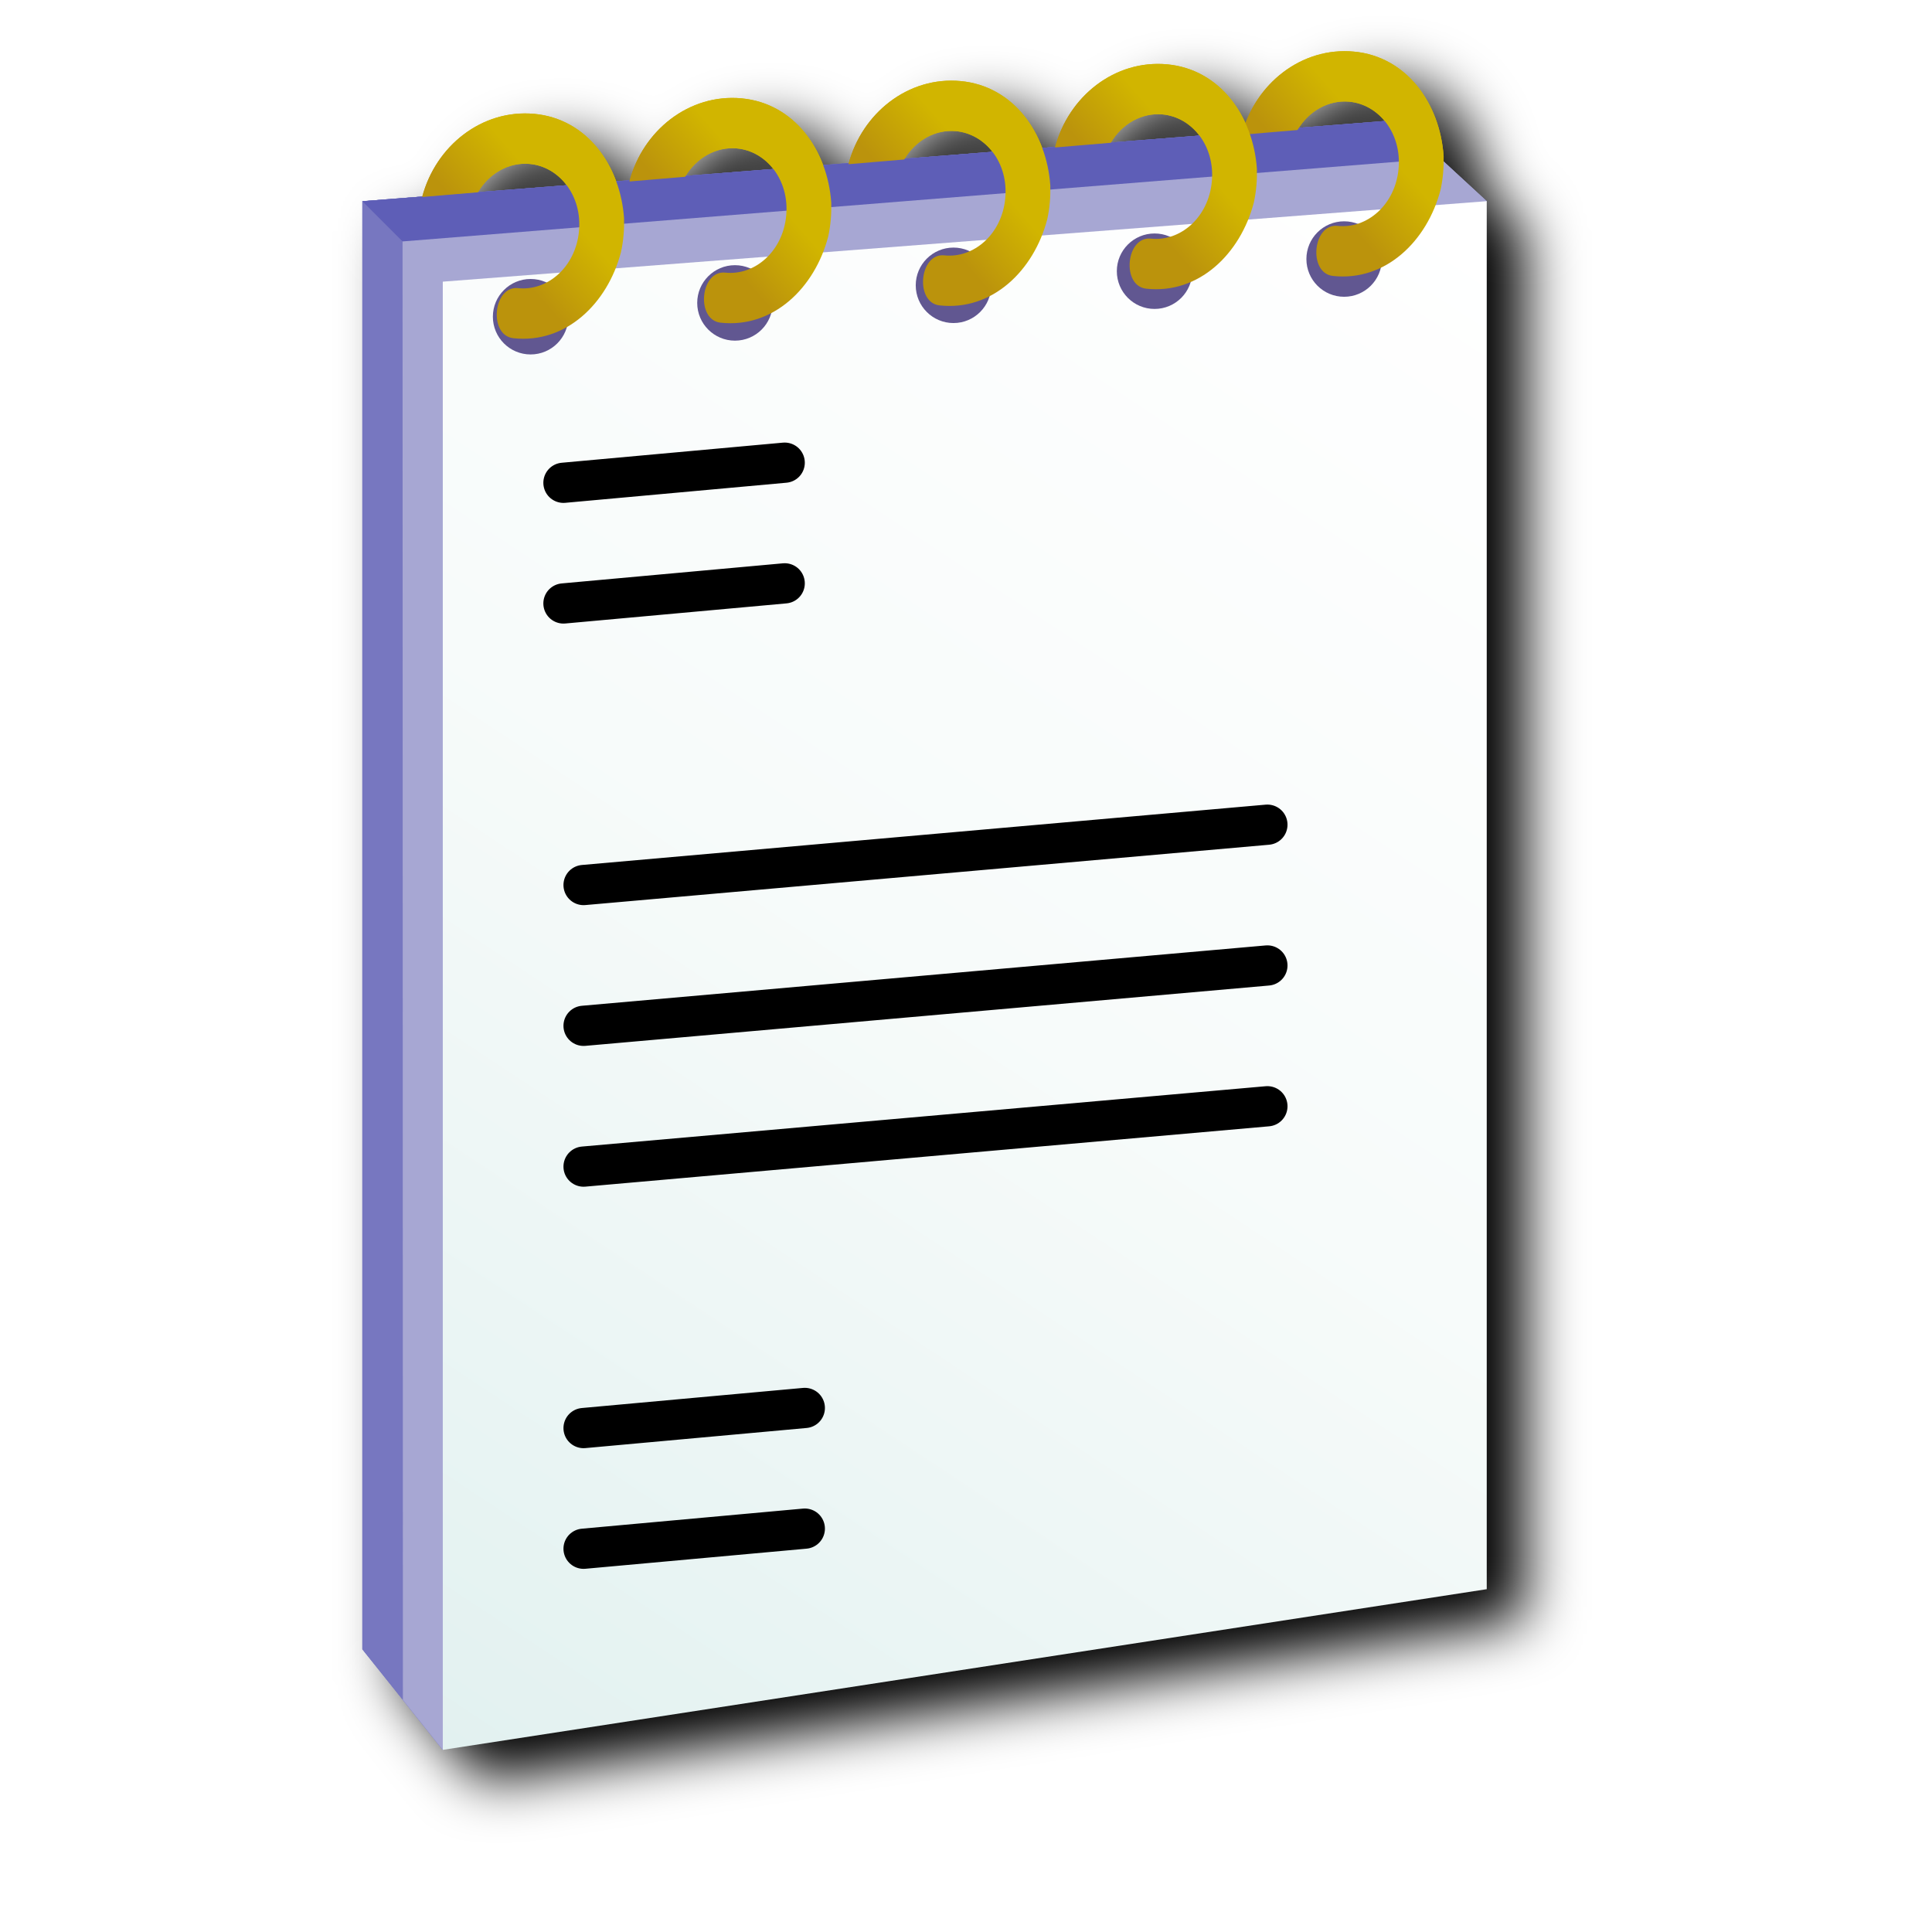
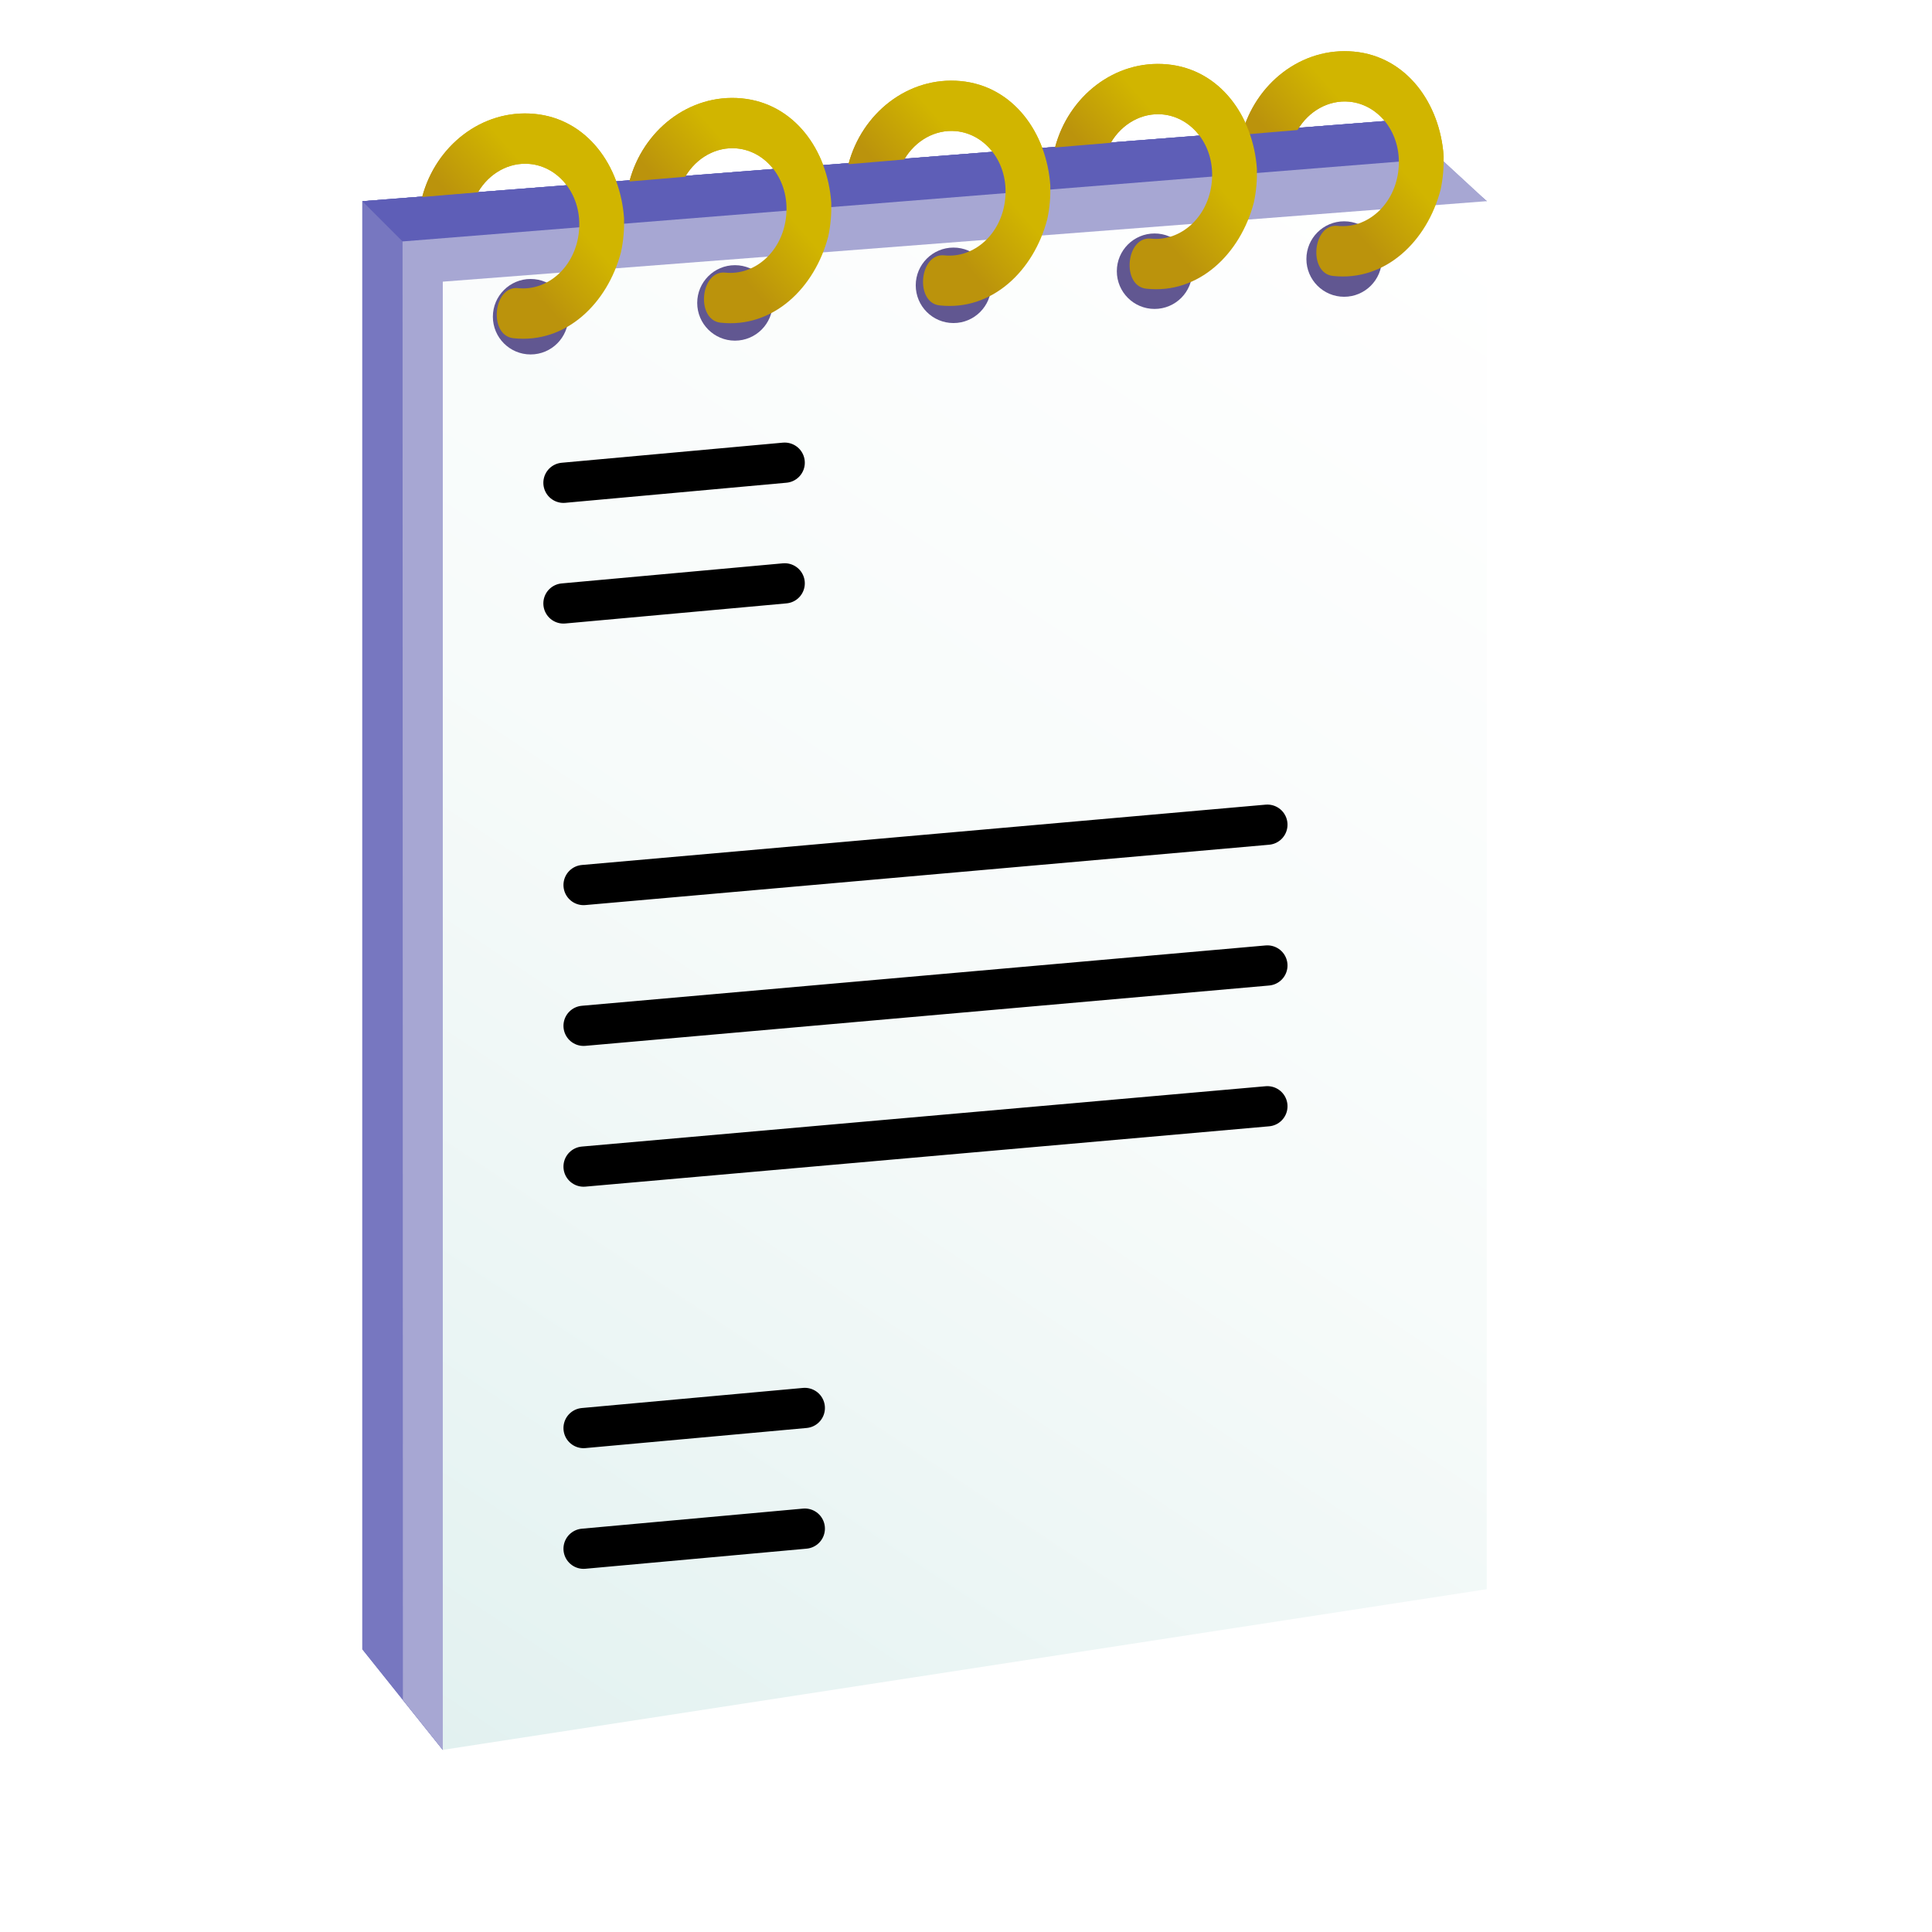
<svg xmlns="http://www.w3.org/2000/svg" xmlns:xlink="http://www.w3.org/1999/xlink" id="svg8" version="1.1" viewBox="0 0 256 256" height="256" width="256">
  <defs id="defs2">
    <linearGradient id="linearGradient3701">
      <stop style="stop-color:#bb930c;stop-opacity:1" offset="0" id="stop3697" />
      <stop style="stop-color:#d1b500;stop-opacity:1" offset="1" id="stop3699" />
    </linearGradient>
    <linearGradient id="linearGradient932">
      <stop id="stop928" offset="0" style="stop-color:#e2f1f0;stop-opacity:1" />
      <stop style="stop-color:#f7fbfa;stop-opacity:1" offset="0.5" id="stop2558" />
      <stop id="stop930" offset="1" style="stop-color:#ffffff;stop-opacity:1" />
    </linearGradient>
    <linearGradient gradientTransform="matrix(5.306284,0.4990396,-0.4990396,5.306284,200.6155,1.51335)" xlink:href="#linearGradient3701" id="linearGradient3457-0" x1="-21.61" y1="8.662" x2="-20.31" y2="7.286" gradientUnits="userSpaceOnUse" />
    <linearGradient gradientUnits="userSpaceOnUse" y2="7.286" x2="-20.31" y1="8.662" x1="-21.61" id="linearGradient3457-0-6" xlink:href="#linearGradient3701" gradientTransform="matrix(5.306284,0.4990396,-0.4990396,5.306284,228.0728,-0.5434449)" />
    <linearGradient gradientUnits="userSpaceOnUse" y2="7.286" x2="-20.31" y1="8.662" x1="-21.61" id="linearGradient3457-0-2" xlink:href="#linearGradient3701" gradientTransform="matrix(5.306284,0.4990396,-0.4990396,5.306284,257.0975,-2.832131)" />
    <linearGradient gradientUnits="userSpaceOnUse" y2="7.286" x2="-20.31" y1="8.662" x1="-21.61" id="linearGradient3457-0-5" xlink:href="#linearGradient3701" gradientTransform="matrix(5.306284,0.4990396,-0.4990396,5.306284,284.4711,-5.049441)" />
    <linearGradient gradientUnits="userSpaceOnUse" y2="7.286" x2="-20.31" y1="8.662" x1="-21.61" id="linearGradient3457-0-0" xlink:href="#linearGradient3701" gradientTransform="matrix(5.306284,0.4990396,-0.4990396,5.306284,309.2124,-6.736234)" />
    <linearGradient y2="4.563" x2="-34.042" y1="43" x1="-59.432" gradientTransform="matrix(5.329982,0,0,5.329982,388.012,2.676827)" gradientUnits="userSpaceOnUse" id="linearGradient3912" xlink:href="#linearGradient932" />
    <linearGradient y2="7.286" x2="-20.31" y1="8.662" x1="-21.61" gradientTransform="matrix(5.306284,0.4990396,-0.4990396,5.306284,200.6155,1.51335)" gradientUnits="userSpaceOnUse" id="linearGradient3914" xlink:href="#linearGradient3701" />
    <linearGradient y2="7.286" x2="-20.31" y1="8.662" x1="-21.61" gradientTransform="matrix(5.306284,0.4990396,-0.4990396,5.306284,228.0728,-0.5434449)" gradientUnits="userSpaceOnUse" id="linearGradient3916" xlink:href="#linearGradient3701" />
    <linearGradient y2="7.286" x2="-20.31" y1="8.662" x1="-21.61" gradientTransform="matrix(5.306284,0.4990396,-0.4990396,5.306284,257.0975,-2.832131)" gradientUnits="userSpaceOnUse" id="linearGradient3918" xlink:href="#linearGradient3701" />
    <linearGradient y2="7.286" x2="-20.31" y1="8.662" x1="-21.61" gradientTransform="matrix(5.306284,0.4990396,-0.4990396,5.306284,309.2124,-6.736234)" gradientUnits="userSpaceOnUse" id="linearGradient3920" xlink:href="#linearGradient3701" />
    <linearGradient y2="7.286" x2="-20.31" y1="8.662" x1="-21.61" gradientTransform="matrix(5.306284,0.4990396,-0.4990396,5.306284,284.4711,-5.049441)" gradientUnits="userSpaceOnUse" id="linearGradient3922" xlink:href="#linearGradient3701" />
-     <filter height="1.08" y="-0.04" width="1.121" x="-0.06" id="filter5139" style="color-interpolation-filters:sRGB">
-       <feGaussianBlur id="feGaussianBlur5141" stdDeviation="3.741" />
-     </filter>
  </defs>
  <g transform="translate(-12.56771)" id="layer1">
-     <path d="m 195.689,10.781 c -5.564,0.021 -10.431,3.561 -12.717,8.631 -0.135,0.298 -0.251,0.608 -0.367,0.916 -0.019,-0.043 -0.035,-0.088 -0.055,-0.131 -1.931,-4.145 -5.517,-7.219 -10.309,-7.67 -6.938,-0.652 -13.041,4.215 -14.85,10.934 l -1.723,0.135 c -0.003,-0.008 -0.005,-0.017 -0.008,-0.025 -1.774,-4.721 -5.566,-8.335 -10.793,-8.826 -3.918,-0.368 -7.572,1.024 -10.336,3.516 -0.307,0.277 -0.602,0.566 -0.887,0.869 -1.671,1.781 -2.929,4.005 -3.607,6.479 l -3.396,0.266 c -0.002,-0.004 -0.002,-0.009 -0.004,-0.014 -1.774,-4.721 -5.566,-8.335 -10.793,-8.826 -6.908,-0.65 -12.989,4.175 -14.826,10.85 l -0.77,0.061 -0.559,0.043 -0.475,0.037 C 97.46,23.251 93.653,19.585 88.386,19.09 81.443,18.437 75.334,23.312 73.531,30.039 l -7.951,0.623 V 222.541 L 76.24,235.865 214.568,214.576 V 30.656 l -5.713,-5.266 c 0.002,-0.236 0.007,-0.472 0.002,-0.709 -0.484,-6.98 -4.903,-13.186 -11.873,-13.842 -0.435,-0.041 -0.867,-0.06 -1.295,-0.059 z m -0.348,6.676 c 0.337,-0.021 0.677,-0.017 1.02,0.016 1.845,0.173 3.493,1.122 4.68,2.564 l -4.838,0.379 -4.18,0.328 -2.326,0.184 c 0.132,-0.203 0.26,-0.412 0.406,-0.6 0.22,-0.282 0.457,-0.546 0.707,-0.791 1.25,-1.227 2.846,-1.976 4.531,-2.08 z m -24.742,1.688 c 0.337,-0.021 0.677,-0.017 1.02,0.016 1.947,0.183 3.68,1.223 4.877,2.803 l -0.9,0.07 -1.199,0.094 -9.621,0.754 c 0.181,-0.304 0.376,-0.593 0.588,-0.865 1.322,-1.694 3.214,-2.746 5.236,-2.871 z m -27.373,2.217 c 0.337,-0.021 0.677,-0.017 1.02,0.016 1.711,0.161 3.258,0.983 4.42,2.252 0.141,0.154 0.273,0.318 0.402,0.484 l -7.973,0.625 -2.992,0.236 -0.654,0.051 c 0.168,-0.275 0.345,-0.544 0.539,-0.793 1.322,-1.694 3.216,-2.746 5.238,-2.871 z m -29.025,2.289 c 0.337,-0.021 0.677,-0.017 1.02,0.016 1.914,0.18 3.62,1.19 4.814,2.725 l -11.6,0.91 c 1.313,-2.143 3.452,-3.508 5.766,-3.65 z m -27.457,2.057 c 0.337,-0.021 0.677,-0.017 1.02,0.016 1.953,0.184 3.691,1.229 4.889,2.816 l -0.83,0.064 -2.223,0.174 -8.691,0.682 c 0.183,-0.31 0.382,-0.604 0.598,-0.881 1.322,-1.694 3.216,-2.746 5.238,-2.871 z" style="fill:#000000;fill-opacity:1;stroke:none;stroke-width:5.33px;stroke-linecap:butt;stroke-linejoin:miter;stroke-opacity:1;filter:url(#filter5139)" id="path4940" />
    <g id="g4015">
      <g id="g3563">
        <path style="fill:#7777c0;fill-opacity:1;stroke:none;stroke-width:5.33px;stroke-linecap:butt;stroke-linejoin:miter;stroke-opacity:1" d="M 60.579,218.541 V 26.662 L 196.494,16.002 207.153,26.662 71.239,231.866 Z" id="path938-9" />
        <path id="path3068" d="M 71.239,37.322 60.579,26.662 196.494,16.002 l 13.074,10.654 z" style="fill:#5e5eb7;fill-opacity:1;stroke:none;stroke-width:5.33px;stroke-linecap:butt;stroke-linejoin:miter;stroke-opacity:1" />
        <path style="fill:#a7a7d3;fill-opacity:1;stroke:none;stroke-width:5.33px;stroke-linecap:butt;stroke-linejoin:miter;stroke-opacity:1" d="m 71.239,231.866 -5.287,-6.618 -0.043,-193.257 137.495,-11.016 6.164,5.681" id="path936-6" />
        <g id="g1047-9" transform="matrix(5.329982,0,0,5.329982,441.3118,0.01183605)">
          <g id="g1036-3">
            <path style="fill:none;stroke:#000000;stroke-width:1px;stroke-linecap:round;stroke-linejoin:miter;stroke-opacity:1" d="m -66.432,12 5.5,-0.5" id="path975-8" />
            <path style="fill:#aeb2b1;fill-opacity:1;stroke:#000000;stroke-width:1px;stroke-linecap:round;stroke-linejoin:round;stroke-opacity:1" d="m -66.432,15 5.5,-0.5" id="path977-0" />
            <path style="fill:none;stroke:#000000;stroke-width:1px;stroke-linecap:round;stroke-linejoin:round;stroke-opacity:1" d="m -65.932,22 17,-1.5" id="path979-5" />
            <path id="path979-3-6" d="M -65.932,25.5 -48.932,24" style="fill:none;stroke:#000000;stroke-width:1px;stroke-linecap:round;stroke-linejoin:round;stroke-opacity:1" />
            <path style="fill:none;stroke:#000000;stroke-width:1px;stroke-linecap:round;stroke-linejoin:round;stroke-opacity:1" d="m -65.932,29 17,-1.5" id="path979-3-5-6" />
            <path id="path975-6-4" d="m -65.932,35.5 5.5,-0.5" style="fill:none;stroke:#000000;stroke-width:1px;stroke-linecap:round;stroke-linejoin:miter;stroke-opacity:1" />
            <path id="path977-2-0" d="m -65.932,38.5 5.5,-0.5" style="fill:#aeb2b1;fill-opacity:1;stroke:#000000;stroke-width:1px;stroke-linecap:round;stroke-linejoin:round;stroke-opacity:1" />
          </g>
        </g>
        <circle style="fill:#615791;fill-opacity:1;fill-rule:evenodd;stroke:none;stroke-width:6.828;stroke-linecap:round;stroke-linejoin:round" id="path1049-0" cx="82.876" cy="41.966" r="5" />
        <circle r="5" cy="40.138" cx="109.952" id="path1049-9-4" style="fill:#615791;fill-opacity:1;fill-rule:evenodd;stroke:none;stroke-width:6.828;stroke-linecap:round;stroke-linejoin:round" />
        <circle r="5" cy="37.806" cx="138.908" id="path1049-1-6" style="fill:#615791;fill-opacity:1;fill-rule:evenodd;stroke:none;stroke-width:6.828;stroke-linecap:round;stroke-linejoin:round" />
        <circle r="5" cy="35.936" cx="165.553" id="path1049-2-2" style="fill:#615791;fill-opacity:1;fill-rule:evenodd;stroke:none;stroke-width:6.828;stroke-linecap:round;stroke-linejoin:round" />
        <circle r="5" cy="34.324" cx="190.672" id="path1049-7-6" style="fill:#615791;fill-opacity:1;fill-rule:evenodd;stroke:none;stroke-width:6.828;stroke-linecap:round;stroke-linejoin:round" />
        <path style="color:#000000;font-style:normal;font-variant:normal;font-weight:normal;font-stretch:normal;font-size:medium;line-height:normal;font-family:sans-serif;font-variant-ligatures:normal;font-variant-position:normal;font-variant-caps:normal;font-variant-numeric:normal;font-variant-alternates:normal;font-variant-east-asian:normal;font-feature-settings:normal;font-variation-settings:normal;text-indent:0;text-align:start;text-decoration:none;text-decoration-line:none;text-decoration-style:solid;text-decoration-color:#000000;letter-spacing:normal;word-spacing:normal;text-transform:none;writing-mode:lr-tb;direction:ltr;text-orientation:mixed;dominant-baseline:auto;baseline-shift:baseline;text-anchor:start;white-space:normal;shape-padding:0;shape-margin:0;inline-size:0;clip-rule:nonzero;display:inline;overflow:visible;visibility:visible;opacity:1;isolation:auto;mix-blend-mode:normal;color-interpolation:sRGB;color-interpolation-filters:linearRGB;solid-color:#000000;solid-opacity:1;vector-effect:none;fill:url(#linearGradient3457-0);fill-opacity:1;fill-rule:evenodd;stroke:none;stroke-width:6.662;stroke-linecap:round;stroke-linejoin:round;stroke-miterlimit:4;stroke-dasharray:none;stroke-dashoffset:0;stroke-opacity:1;color-rendering:auto;image-rendering:auto;shape-rendering:auto;text-rendering:auto;enable-background:accumulate;stop-color:#000000;stop-opacity:1" d="m 80.592,44.814 c 6.967,0.766 12.489,-4.624 14.257,-11.404 0.331,-1.505 0.445,-2.981 0.41,-4.478 C 94.775,21.951 90.357,15.746 83.387,15.09 76.421,14.435 70.291,19.343 68.51,26.103 l 7.385,-0.626 c 1.491,-2.532 4.132,-4.012 6.868,-3.754 3.911,0.368 6.967,4.184 6.522,8.915 -0.445,4.731 -4.164,7.954 -8.07,7.543 -3.318,-0.349 -3.946,6.268 -0.624,6.633 z" id="path3449-9" />
        <path id="path3449-9-4" d="m 108.049,42.757 c 6.967,0.766 12.489,-4.624 14.257,-11.404 0.331,-1.505 0.445,-2.981 0.41,-4.478 -0.484,-6.98 -4.903,-13.185 -11.872,-13.841 -6.966,-0.655 -13.095,4.252 -14.876,11.013 l 7.385,-0.626 c 1.491,-2.532 4.132,-4.012 6.868,-3.754 3.911,0.368 6.967,4.184 6.522,8.915 -0.445,4.731 -4.164,7.954 -8.07,7.543 -3.318,-0.349 -3.946,6.268 -0.624,6.633 z" style="color:#000000;font-style:normal;font-variant:normal;font-weight:normal;font-stretch:normal;font-size:medium;line-height:normal;font-family:sans-serif;font-variant-ligatures:normal;font-variant-position:normal;font-variant-caps:normal;font-variant-numeric:normal;font-variant-alternates:normal;font-variant-east-asian:normal;font-feature-settings:normal;font-variation-settings:normal;text-indent:0;text-align:start;text-decoration:none;text-decoration-line:none;text-decoration-style:solid;text-decoration-color:#000000;letter-spacing:normal;word-spacing:normal;text-transform:none;writing-mode:lr-tb;direction:ltr;text-orientation:mixed;dominant-baseline:auto;baseline-shift:baseline;text-anchor:start;white-space:normal;shape-padding:0;shape-margin:0;inline-size:0;clip-rule:nonzero;display:inline;overflow:visible;visibility:visible;opacity:1;isolation:auto;mix-blend-mode:normal;color-interpolation:sRGB;color-interpolation-filters:linearRGB;solid-color:#000000;solid-opacity:1;vector-effect:none;fill:url(#linearGradient3457-0-6);fill-opacity:1;fill-rule:evenodd;stroke:none;stroke-width:6.662;stroke-linecap:round;stroke-linejoin:round;stroke-miterlimit:4;stroke-dasharray:none;stroke-dashoffset:0;stroke-opacity:1;color-rendering:auto;image-rendering:auto;shape-rendering:auto;text-rendering:auto;enable-background:accumulate;stop-color:#000000;stop-opacity:1" />
        <path id="path3449-9-0" d="m 137.074,40.468 c 6.967,0.766 12.489,-4.624 14.257,-11.404 0.331,-1.505 0.445,-2.981 0.41,-4.478 -0.484,-6.98 -4.903,-13.185 -11.872,-13.841 -6.966,-0.655 -13.095,4.252 -14.876,11.013 l 7.385,-0.626 c 1.491,-2.532 4.132,-4.012 6.868,-3.754 3.911,0.368 6.967,4.184 6.522,8.915 -0.445,4.731 -4.164,7.954 -8.07,7.543 -3.318,-0.349 -3.946,6.268 -0.624,6.633 z" style="color:#000000;font-style:normal;font-variant:normal;font-weight:normal;font-stretch:normal;font-size:medium;line-height:normal;font-family:sans-serif;font-variant-ligatures:normal;font-variant-position:normal;font-variant-caps:normal;font-variant-numeric:normal;font-variant-alternates:normal;font-variant-east-asian:normal;font-feature-settings:normal;font-variation-settings:normal;text-indent:0;text-align:start;text-decoration:none;text-decoration-line:none;text-decoration-style:solid;text-decoration-color:#000000;letter-spacing:normal;word-spacing:normal;text-transform:none;writing-mode:lr-tb;direction:ltr;text-orientation:mixed;dominant-baseline:auto;baseline-shift:baseline;text-anchor:start;white-space:normal;shape-padding:0;shape-margin:0;inline-size:0;clip-rule:nonzero;display:inline;overflow:visible;visibility:visible;opacity:1;isolation:auto;mix-blend-mode:normal;color-interpolation:sRGB;color-interpolation-filters:linearRGB;solid-color:#000000;solid-opacity:1;vector-effect:none;fill:url(#linearGradient3457-0-2);fill-opacity:1;fill-rule:evenodd;stroke:none;stroke-width:6.662;stroke-linecap:round;stroke-linejoin:round;stroke-miterlimit:4;stroke-dasharray:none;stroke-dashoffset:0;stroke-opacity:1;color-rendering:auto;image-rendering:auto;shape-rendering:auto;text-rendering:auto;enable-background:accumulate;stop-color:#000000;stop-opacity:1" />
        <path id="path3449-9-3" d="m 189.189,36.564 c 6.967,0.766 12.489,-4.624 14.257,-11.404 0.331,-1.505 0.445,-2.981 0.41,-4.478 C 203.372,13.701 198.953,7.496 191.984,6.841 185.018,6.185 178.888,11.093 177.107,17.854 l 7.385,-0.626 c 1.491,-2.532 4.132,-4.012 6.868,-3.754 3.911,0.368 6.967,4.184 6.522,8.915 -0.445,4.731 -4.164,7.954 -8.07,7.543 -3.318,-0.349 -3.946,6.268 -0.624,6.633 z" style="color:#000000;font-style:normal;font-variant:normal;font-weight:normal;font-stretch:normal;font-size:medium;line-height:normal;font-family:sans-serif;font-variant-ligatures:normal;font-variant-position:normal;font-variant-caps:normal;font-variant-numeric:normal;font-variant-alternates:normal;font-variant-east-asian:normal;font-feature-settings:normal;font-variation-settings:normal;text-indent:0;text-align:start;text-decoration:none;text-decoration-line:none;text-decoration-style:solid;text-decoration-color:#000000;letter-spacing:normal;word-spacing:normal;text-transform:none;writing-mode:lr-tb;direction:ltr;text-orientation:mixed;dominant-baseline:auto;baseline-shift:baseline;text-anchor:start;white-space:normal;shape-padding:0;shape-margin:0;inline-size:0;clip-rule:nonzero;display:inline;overflow:visible;visibility:visible;opacity:1;isolation:auto;mix-blend-mode:normal;color-interpolation:sRGB;color-interpolation-filters:linearRGB;solid-color:#000000;solid-opacity:1;vector-effect:none;fill:url(#linearGradient3457-0-0);fill-opacity:1;fill-rule:evenodd;stroke:none;stroke-width:6.662;stroke-linecap:round;stroke-linejoin:round;stroke-miterlimit:4;stroke-dasharray:none;stroke-dashoffset:0;stroke-opacity:1;color-rendering:auto;image-rendering:auto;shape-rendering:auto;text-rendering:auto;enable-background:accumulate;stop-color:#000000;stop-opacity:1" />
        <path id="path3449-9-9" d="m 164.447,38.251 c 6.967,0.766 12.489,-4.624 14.257,-11.404 0.331,-1.505 0.445,-2.981 0.41,-4.478 C 178.631,15.388 174.212,9.183 167.242,8.527 160.277,7.872 154.147,12.78 152.366,19.541 l 7.385,-0.626 c 1.491,-2.532 4.132,-4.012 6.868,-3.754 3.911,0.368 6.967,4.184 6.522,8.915 -0.445,4.731 -4.164,7.954 -8.07,7.543 -3.318,-0.349 -3.946,6.268 -0.624,6.633 z" style="color:#000000;font-style:normal;font-variant:normal;font-weight:normal;font-stretch:normal;font-size:medium;line-height:normal;font-family:sans-serif;font-variant-ligatures:normal;font-variant-position:normal;font-variant-caps:normal;font-variant-numeric:normal;font-variant-alternates:normal;font-variant-east-asian:normal;font-feature-settings:normal;font-variation-settings:normal;text-indent:0;text-align:start;text-decoration:none;text-decoration-line:none;text-decoration-style:solid;text-decoration-color:#000000;letter-spacing:normal;word-spacing:normal;text-transform:none;writing-mode:lr-tb;direction:ltr;text-orientation:mixed;dominant-baseline:auto;baseline-shift:baseline;text-anchor:start;white-space:normal;shape-padding:0;shape-margin:0;inline-size:0;clip-rule:nonzero;display:inline;overflow:visible;visibility:visible;opacity:1;isolation:auto;mix-blend-mode:normal;color-interpolation:sRGB;color-interpolation-filters:linearRGB;solid-color:#000000;solid-opacity:1;vector-effect:none;fill:url(#linearGradient3457-0-5);fill-opacity:1;fill-rule:evenodd;stroke:none;stroke-width:6.662;stroke-linecap:round;stroke-linejoin:round;stroke-miterlimit:4;stroke-dasharray:none;stroke-dashoffset:0;stroke-opacity:1;color-rendering:auto;image-rendering:auto;shape-rendering:auto;text-rendering:auto;enable-background:accumulate;stop-color:#000000;stop-opacity:1" />
      </g>
      <path style="fill:#7777c0;fill-opacity:1;stroke:none;stroke-width:5.33px;stroke-linecap:butt;stroke-linejoin:miter;stroke-opacity:1" d="M 60.579,218.541 V 26.662 L 196.494,16.002 207.153,26.662 71.239,231.866 Z" id="path3864" />
      <path id="path3866" d="M 71.239,37.322 60.579,26.662 196.494,16.002 l 13.074,10.654 z" style="fill:#5e5eb7;fill-opacity:1;stroke:none;stroke-width:5.33px;stroke-linecap:butt;stroke-linejoin:miter;stroke-opacity:1" />
      <path style="fill:#a7a7d3;fill-opacity:1;stroke:none;stroke-width:5.33px;stroke-linecap:butt;stroke-linejoin:miter;stroke-opacity:1" d="m 71.239,231.866 -5.287,-6.618 -0.043,-193.257 137.495,-11.016 6.164,5.681" id="path3868" />
      <path style="fill:url(#linearGradient3912);fill-opacity:1;stroke:none;stroke-width:5.33px;stroke-linecap:butt;stroke-linejoin:miter;stroke-opacity:1" d="M 71.239,37.322 V 231.866 L 209.568,210.576 V 26.656 Z" id="path3870" />
      <path style="fill:none;stroke:#000000;stroke-width:5.33px;stroke-linecap:round;stroke-linejoin:miter;stroke-opacity:1" d="M 87.229,63.972 116.544,61.307" id="path3872" />
      <path style="fill:#aeb2b1;fill-opacity:1;stroke:#000000;stroke-width:5.33px;stroke-linecap:round;stroke-linejoin:round;stroke-opacity:1" d="M 87.229,79.962 116.544,77.297" id="path3874" />
      <path style="fill:none;stroke:#000000;stroke-width:5.33px;stroke-linecap:round;stroke-linejoin:round;stroke-opacity:1" d="m 89.894,117.271 90.61,-7.995" id="path3876" />
      <path id="path3878" d="m 89.894,135.926 90.61,-7.995" style="fill:none;stroke:#000000;stroke-width:5.33px;stroke-linecap:round;stroke-linejoin:round;stroke-opacity:1" />
      <path style="fill:none;stroke:#000000;stroke-width:5.33px;stroke-linecap:round;stroke-linejoin:round;stroke-opacity:1" d="m 89.894,154.581 90.61,-7.995" id="path3880" />
      <path id="path3882" d="M 89.894,189.226 119.209,186.561" style="fill:none;stroke:#000000;stroke-width:5.33px;stroke-linecap:round;stroke-linejoin:miter;stroke-opacity:1" />
      <path id="path3884" d="m 89.894,205.216 29.315,-2.665" style="fill:#aeb2b1;fill-opacity:1;stroke:#000000;stroke-width:5.33px;stroke-linecap:round;stroke-linejoin:round;stroke-opacity:1" />
      <path id="circle3890" style="fill:#615791;fill-opacity:1;fill-rule:evenodd;stroke:none;stroke-width:6.828;stroke-linecap:round;stroke-linejoin:round" d="m 87.876,41.966 a 5,5 0 0 1 -5,5 5,5 0 0 1 -5,-5 5,5 0 0 1 5,-5 5,5 0 0 1 5,5" />
      <path id="circle3892" style="fill:#615791;fill-opacity:1;fill-rule:evenodd;stroke:none;stroke-width:6.828;stroke-linecap:round;stroke-linejoin:round" d="m 114.952,40.138 a 5,5 0 0 1 -5,5 5,5 0 0 1 -5,-5 5,5 0 0 1 5,-5 5,5 0 0 1 5,5" />
      <path id="circle3894" style="fill:#615791;fill-opacity:1;fill-rule:evenodd;stroke:none;stroke-width:6.828;stroke-linecap:round;stroke-linejoin:round" d="m 143.908,37.806 a 5,5 0 0 1 -5,5 5,5 0 0 1 -5,-5 5,5 0 0 1 5,-5 5,5 0 0 1 5,5" />
      <path id="circle3896" style="fill:#615791;fill-opacity:1;fill-rule:evenodd;stroke:none;stroke-width:6.828;stroke-linecap:round;stroke-linejoin:round" d="m 170.553,35.936 a 5,5 0 0 1 -5,5 5,5 0 0 1 -5,-5 5,5 0 0 1 5,-5 5,5 0 0 1 5,5" />
      <path id="circle3898" style="fill:#615791;fill-opacity:1;fill-rule:evenodd;stroke:none;stroke-width:6.828;stroke-linecap:round;stroke-linejoin:round" d="m 195.672,34.324 a 5,5 0 0 1 -5,5 5,5 0 0 1 -5,-5 5,5 0 0 1 5,-5 5,5 0 0 1 5,5" />
      <path style="color:#000000;font-style:normal;font-variant:normal;font-weight:normal;font-stretch:normal;font-size:medium;line-height:normal;font-family:sans-serif;font-variant-ligatures:normal;font-variant-position:normal;font-variant-caps:normal;font-variant-numeric:normal;font-variant-alternates:normal;font-variant-east-asian:normal;font-feature-settings:normal;font-variation-settings:normal;text-indent:0;text-align:start;text-decoration:none;text-decoration-line:none;text-decoration-style:solid;text-decoration-color:#000000;letter-spacing:normal;word-spacing:normal;text-transform:none;writing-mode:lr-tb;direction:ltr;text-orientation:mixed;dominant-baseline:auto;baseline-shift:baseline;text-anchor:start;white-space:normal;shape-padding:0;shape-margin:0;inline-size:0;clip-rule:nonzero;display:inline;overflow:visible;visibility:visible;isolation:auto;mix-blend-mode:normal;color-interpolation:sRGB;color-interpolation-filters:linearRGB;solid-color:#000000;solid-opacity:1;vector-effect:none;fill:url(#linearGradient3914);fill-opacity:1;fill-rule:evenodd;stroke:none;stroke-width:6.662;stroke-linecap:round;stroke-linejoin:round;stroke-miterlimit:4;stroke-dasharray:none;stroke-dashoffset:0;stroke-opacity:1;color-rendering:auto;image-rendering:auto;shape-rendering:auto;text-rendering:auto;enable-background:accumulate;stop-color:#000000" d="m 80.592,44.814 c 6.967,0.766 12.489,-4.624 14.257,-11.404 0.331,-1.505 0.445,-2.981 0.41,-4.478 C 94.775,21.951 90.357,15.746 83.387,15.09 76.421,14.435 70.291,19.343 68.51,26.103 l 7.385,-0.626 c 1.491,-2.532 4.132,-4.012 6.868,-3.754 3.911,0.368 6.967,4.184 6.522,8.915 -0.445,4.731 -4.164,7.954 -8.07,7.543 -3.318,-0.349 -3.946,6.268 -0.624,6.633 z" id="path3900" />
      <path id="path3902" d="m 108.049,42.757 c 6.967,0.766 12.489,-4.624 14.257,-11.404 0.331,-1.505 0.445,-2.981 0.41,-4.478 -0.484,-6.98 -4.903,-13.185 -11.872,-13.841 -6.966,-0.655 -13.095,4.252 -14.876,11.013 l 7.385,-0.626 c 1.491,-2.532 4.132,-4.012 6.868,-3.754 3.911,0.368 6.967,4.184 6.522,8.915 -0.445,4.731 -4.164,7.954 -8.07,7.543 -3.318,-0.349 -3.946,6.268 -0.624,6.633 z" style="color:#000000;font-style:normal;font-variant:normal;font-weight:normal;font-stretch:normal;font-size:medium;line-height:normal;font-family:sans-serif;font-variant-ligatures:normal;font-variant-position:normal;font-variant-caps:normal;font-variant-numeric:normal;font-variant-alternates:normal;font-variant-east-asian:normal;font-feature-settings:normal;font-variation-settings:normal;text-indent:0;text-align:start;text-decoration:none;text-decoration-line:none;text-decoration-style:solid;text-decoration-color:#000000;letter-spacing:normal;word-spacing:normal;text-transform:none;writing-mode:lr-tb;direction:ltr;text-orientation:mixed;dominant-baseline:auto;baseline-shift:baseline;text-anchor:start;white-space:normal;shape-padding:0;shape-margin:0;inline-size:0;clip-rule:nonzero;display:inline;overflow:visible;visibility:visible;isolation:auto;mix-blend-mode:normal;color-interpolation:sRGB;color-interpolation-filters:linearRGB;solid-color:#000000;solid-opacity:1;vector-effect:none;fill:url(#linearGradient3916);fill-opacity:1;fill-rule:evenodd;stroke:none;stroke-width:6.662;stroke-linecap:round;stroke-linejoin:round;stroke-miterlimit:4;stroke-dasharray:none;stroke-dashoffset:0;stroke-opacity:1;color-rendering:auto;image-rendering:auto;shape-rendering:auto;text-rendering:auto;enable-background:accumulate;stop-color:#000000" />
      <path id="path3904" d="m 137.074,40.468 c 6.967,0.766 12.489,-4.624 14.257,-11.404 0.331,-1.505 0.445,-2.981 0.41,-4.478 -0.484,-6.98 -4.903,-13.185 -11.872,-13.841 -6.966,-0.655 -13.095,4.252 -14.876,11.013 l 7.385,-0.626 c 1.491,-2.532 4.132,-4.012 6.868,-3.754 3.911,0.368 6.967,4.184 6.522,8.915 -0.445,4.731 -4.164,7.954 -8.07,7.543 -3.318,-0.349 -3.946,6.268 -0.624,6.633 z" style="color:#000000;font-style:normal;font-variant:normal;font-weight:normal;font-stretch:normal;font-size:medium;line-height:normal;font-family:sans-serif;font-variant-ligatures:normal;font-variant-position:normal;font-variant-caps:normal;font-variant-numeric:normal;font-variant-alternates:normal;font-variant-east-asian:normal;font-feature-settings:normal;font-variation-settings:normal;text-indent:0;text-align:start;text-decoration:none;text-decoration-line:none;text-decoration-style:solid;text-decoration-color:#000000;letter-spacing:normal;word-spacing:normal;text-transform:none;writing-mode:lr-tb;direction:ltr;text-orientation:mixed;dominant-baseline:auto;baseline-shift:baseline;text-anchor:start;white-space:normal;shape-padding:0;shape-margin:0;inline-size:0;clip-rule:nonzero;display:inline;overflow:visible;visibility:visible;isolation:auto;mix-blend-mode:normal;color-interpolation:sRGB;color-interpolation-filters:linearRGB;solid-color:#000000;solid-opacity:1;vector-effect:none;fill:url(#linearGradient3918);fill-opacity:1;fill-rule:evenodd;stroke:none;stroke-width:6.662;stroke-linecap:round;stroke-linejoin:round;stroke-miterlimit:4;stroke-dasharray:none;stroke-dashoffset:0;stroke-opacity:1;color-rendering:auto;image-rendering:auto;shape-rendering:auto;text-rendering:auto;enable-background:accumulate;stop-color:#000000" />
      <path id="path3906" d="m 189.189,36.564 c 6.967,0.766 12.489,-4.624 14.257,-11.404 0.331,-1.505 0.445,-2.981 0.41,-4.478 C 203.372,13.701 198.953,7.496 191.984,6.841 185.018,6.185 178.888,11.093 177.107,17.854 l 7.385,-0.626 c 1.491,-2.532 4.132,-4.012 6.868,-3.754 3.911,0.368 6.967,4.184 6.522,8.915 -0.445,4.731 -4.164,7.954 -8.07,7.543 -3.318,-0.349 -3.946,6.268 -0.624,6.633 z" style="color:#000000;font-style:normal;font-variant:normal;font-weight:normal;font-stretch:normal;font-size:medium;line-height:normal;font-family:sans-serif;font-variant-ligatures:normal;font-variant-position:normal;font-variant-caps:normal;font-variant-numeric:normal;font-variant-alternates:normal;font-variant-east-asian:normal;font-feature-settings:normal;font-variation-settings:normal;text-indent:0;text-align:start;text-decoration:none;text-decoration-line:none;text-decoration-style:solid;text-decoration-color:#000000;letter-spacing:normal;word-spacing:normal;text-transform:none;writing-mode:lr-tb;direction:ltr;text-orientation:mixed;dominant-baseline:auto;baseline-shift:baseline;text-anchor:start;white-space:normal;shape-padding:0;shape-margin:0;inline-size:0;clip-rule:nonzero;display:inline;overflow:visible;visibility:visible;isolation:auto;mix-blend-mode:normal;color-interpolation:sRGB;color-interpolation-filters:linearRGB;solid-color:#000000;solid-opacity:1;vector-effect:none;fill:url(#linearGradient3920);fill-opacity:1;fill-rule:evenodd;stroke:none;stroke-width:6.662;stroke-linecap:round;stroke-linejoin:round;stroke-miterlimit:4;stroke-dasharray:none;stroke-dashoffset:0;stroke-opacity:1;color-rendering:auto;image-rendering:auto;shape-rendering:auto;text-rendering:auto;enable-background:accumulate;stop-color:#000000" />
      <path id="path3908" d="m 164.447,38.251 c 6.967,0.766 12.489,-4.624 14.257,-11.404 0.331,-1.505 0.445,-2.981 0.41,-4.478 C 178.631,15.388 174.212,9.183 167.242,8.527 160.277,7.872 154.147,12.78 152.366,19.541 l 7.385,-0.626 c 1.491,-2.532 4.132,-4.012 6.868,-3.754 3.911,0.368 6.967,4.184 6.522,8.915 -0.445,4.731 -4.164,7.954 -8.07,7.543 -3.318,-0.349 -3.946,6.268 -0.624,6.633 z" style="color:#000000;font-style:normal;font-variant:normal;font-weight:normal;font-stretch:normal;font-size:medium;line-height:normal;font-family:sans-serif;font-variant-ligatures:normal;font-variant-position:normal;font-variant-caps:normal;font-variant-numeric:normal;font-variant-alternates:normal;font-variant-east-asian:normal;font-feature-settings:normal;font-variation-settings:normal;text-indent:0;text-align:start;text-decoration:none;text-decoration-line:none;text-decoration-style:solid;text-decoration-color:#000000;letter-spacing:normal;word-spacing:normal;text-transform:none;writing-mode:lr-tb;direction:ltr;text-orientation:mixed;dominant-baseline:auto;baseline-shift:baseline;text-anchor:start;white-space:normal;shape-padding:0;shape-margin:0;inline-size:0;clip-rule:nonzero;display:inline;overflow:visible;visibility:visible;isolation:auto;mix-blend-mode:normal;color-interpolation:sRGB;color-interpolation-filters:linearRGB;solid-color:#000000;solid-opacity:1;vector-effect:none;fill:url(#linearGradient3922);fill-opacity:1;fill-rule:evenodd;stroke:none;stroke-width:6.662;stroke-linecap:round;stroke-linejoin:round;stroke-miterlimit:4;stroke-dasharray:none;stroke-dashoffset:0;stroke-opacity:1;color-rendering:auto;image-rendering:auto;shape-rendering:auto;text-rendering:auto;enable-background:accumulate;stop-color:#000000" />
    </g>
  </g>
</svg>
